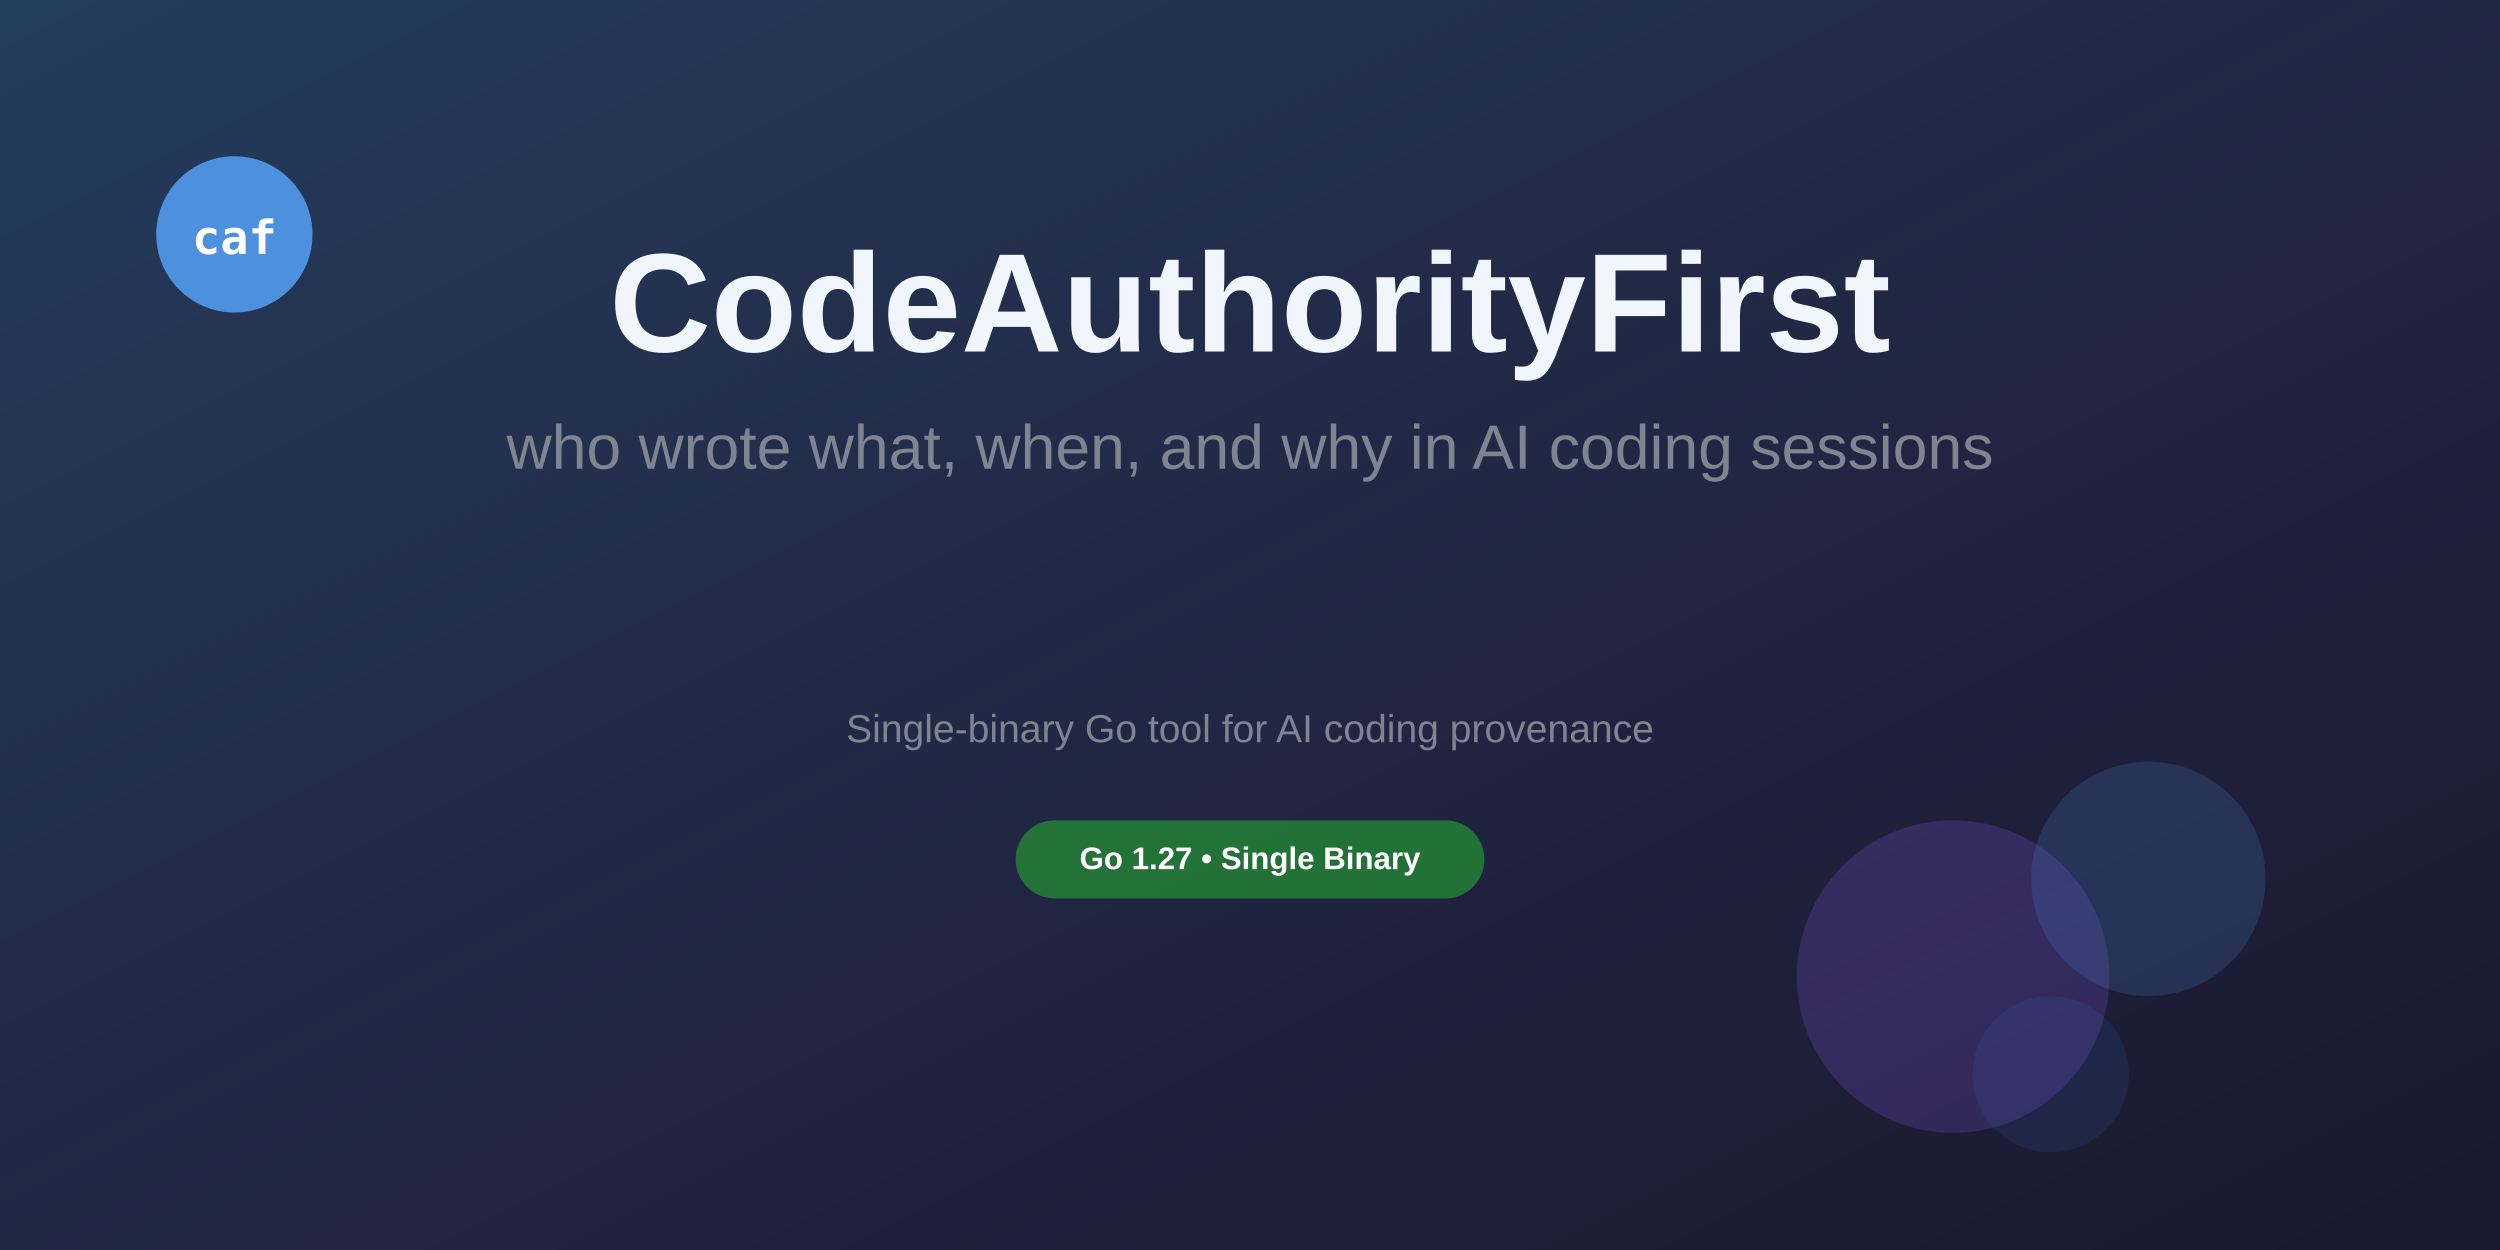
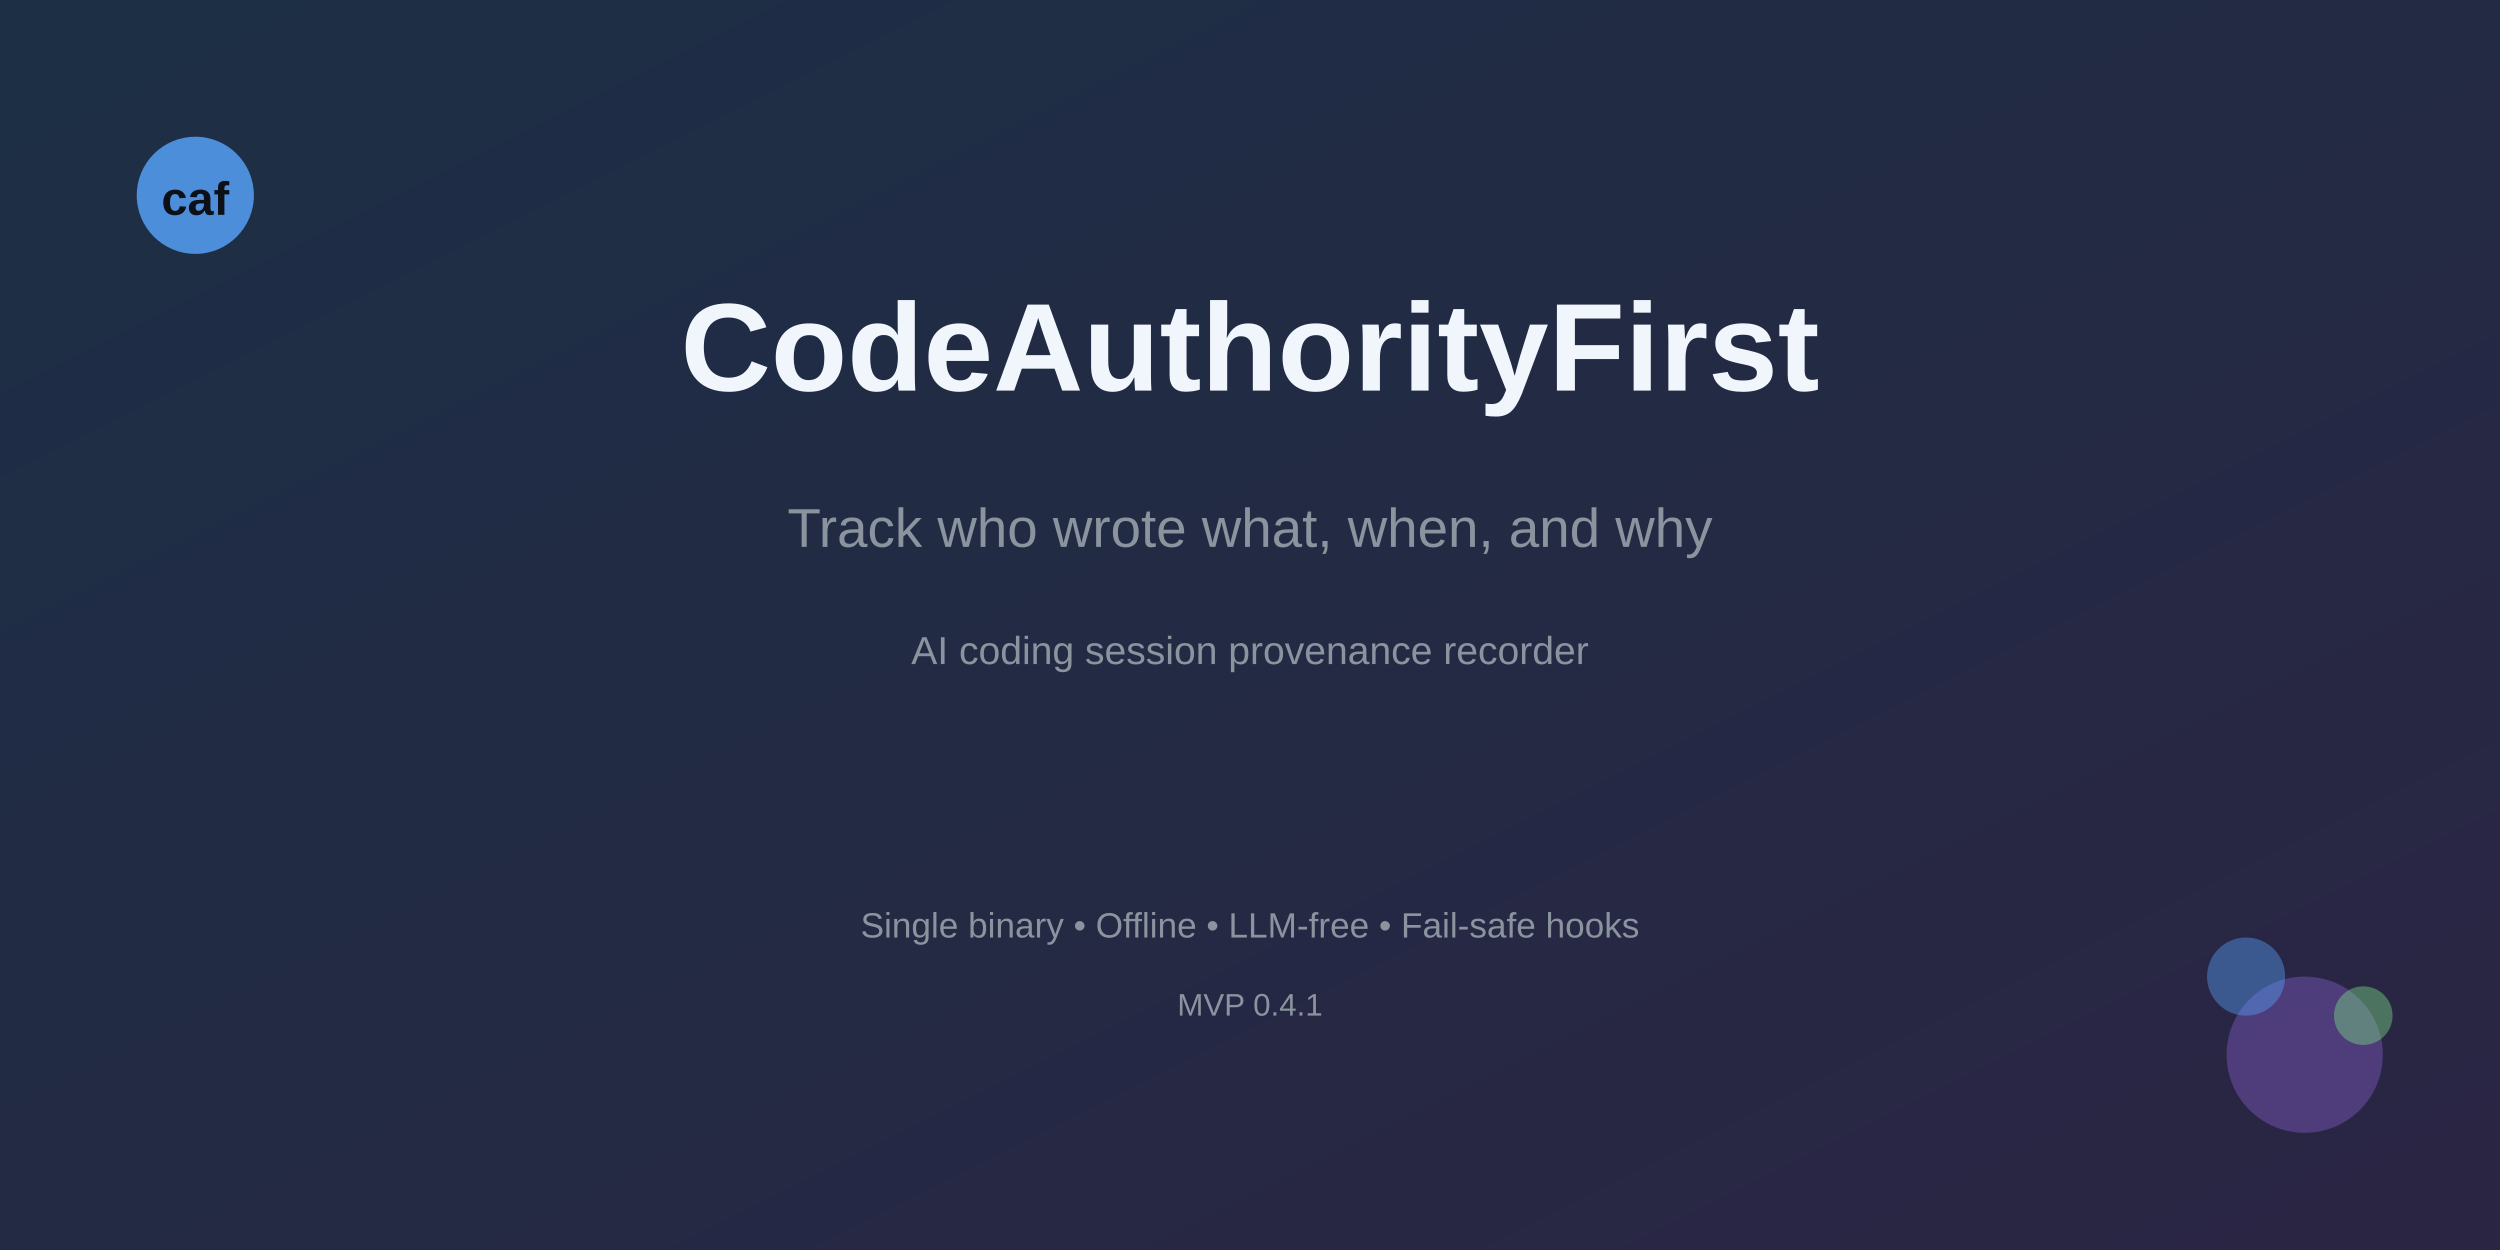
<svg xmlns="http://www.w3.org/2000/svg" width="1280" height="640" viewBox="0 0 1280 640">
  <rect width="1280" height="640" fill="#0d1117" />
  <defs>
-     <linearGradient id="grad1" x1="0%" y1="0%" x2="100%" y2="100%">
-       <stop offset="0%" style="stop-color:#58a6ff;stop-opacity:0.3" />
-       <stop offset="100%" style="stop-color:#8b5cf6;stop-opacity:0.1" />
+     <linearGradient id="gradient" x1="0%" y1="0%" x2="100%" y2="100%">
+       <stop offset="0%" style="stop-color:#58a6ff;stop-opacity:0.2" />
+       <stop offset="100%" style="stop-color:#a371f7;stop-opacity:0.2" />
    </linearGradient>
  </defs>
-   <rect width="1280" height="640" fill="url(#grad1)" />
-   <text x="640" y="180" font-family="Arial, sans-serif" font-size="72" font-weight="bold" text-anchor="middle" fill="#f0f6fc">
+   <rect width="1280" height="640" fill="url(#gradient)" />
+   <text x="640" y="200" font-family="Arial, sans-serif" font-size="64" font-weight="bold" text-anchor="middle" fill="#f0f6fc">
    CodeAuthorityFirst
  </text>
-   <text x="640" y="240" font-family="Arial, sans-serif" font-size="32" text-anchor="middle" fill="#7d8590">
-     who wrote what, when, and why in AI coding sessions
+   <text x="640" y="280" font-family="Arial, sans-serif" font-size="28" text-anchor="middle" fill="#8b949e">
+     Track who wrote what, when, and why
  </text>
-   <circle cx="120" cy="120" r="40" fill="#58a6ff" opacity="0.8" />
-   <text x="120" y="130" font-family="monospace" font-size="24" font-weight="bold" text-anchor="middle" fill="#ffffff">
+   <text x="640" y="340" font-family="Arial, sans-serif" font-size="20" text-anchor="middle" fill="#8b949e">
+     AI coding session provenance recorder
+   </text>
+   <circle cx="100" cy="100" r="30" fill="#58a6ff" opacity="0.8" />
+   <text x="100" y="110" font-family="Arial, sans-serif" font-size="24" font-weight="bold" text-anchor="middle" fill="#0d1117">
    caf
  </text>
-   <circle cx="1000" cy="500" r="80" fill="#8b5cf6" opacity="0.2" />
-   <circle cx="1100" cy="450" r="60" fill="#58a6ff" opacity="0.15" />
-   <circle cx="1050" cy="550" r="40" fill="#3b82f6" opacity="0.1" />
-   <text x="640" y="380" font-family="Arial, sans-serif" font-size="20" text-anchor="middle" fill="#7d8590">
-     Single-binary Go tool for AI coding provenance
+   <circle cx="1180" cy="540" r="40" fill="#a371f7" opacity="0.3" />
+   <circle cx="1150" cy="500" r="20" fill="#58a6ff" opacity="0.4" />
+   <circle cx="1210" cy="520" r="15" fill="#7ee787" opacity="0.4" />
+   <text x="640" y="480" font-family="Arial, sans-serif" font-size="18" text-anchor="middle" fill="#8b949e">
+     Single binary • Offline • LLM-free • Fail-safe hooks
  </text>
-   <rect x="520" y="420" width="240" height="40" rx="20" fill="#238636" opacity="0.8" />
-   <text x="640" y="445" font-family="Arial, sans-serif" font-size="16" font-weight="bold" text-anchor="middle" fill="#ffffff">
-     Go 1.27 • Single Binary
+   <text x="640" y="520" font-family="Arial, sans-serif" font-size="16" text-anchor="middle" fill="#8b949e">
+     MVP 0.4.1
  </text>
</svg>
